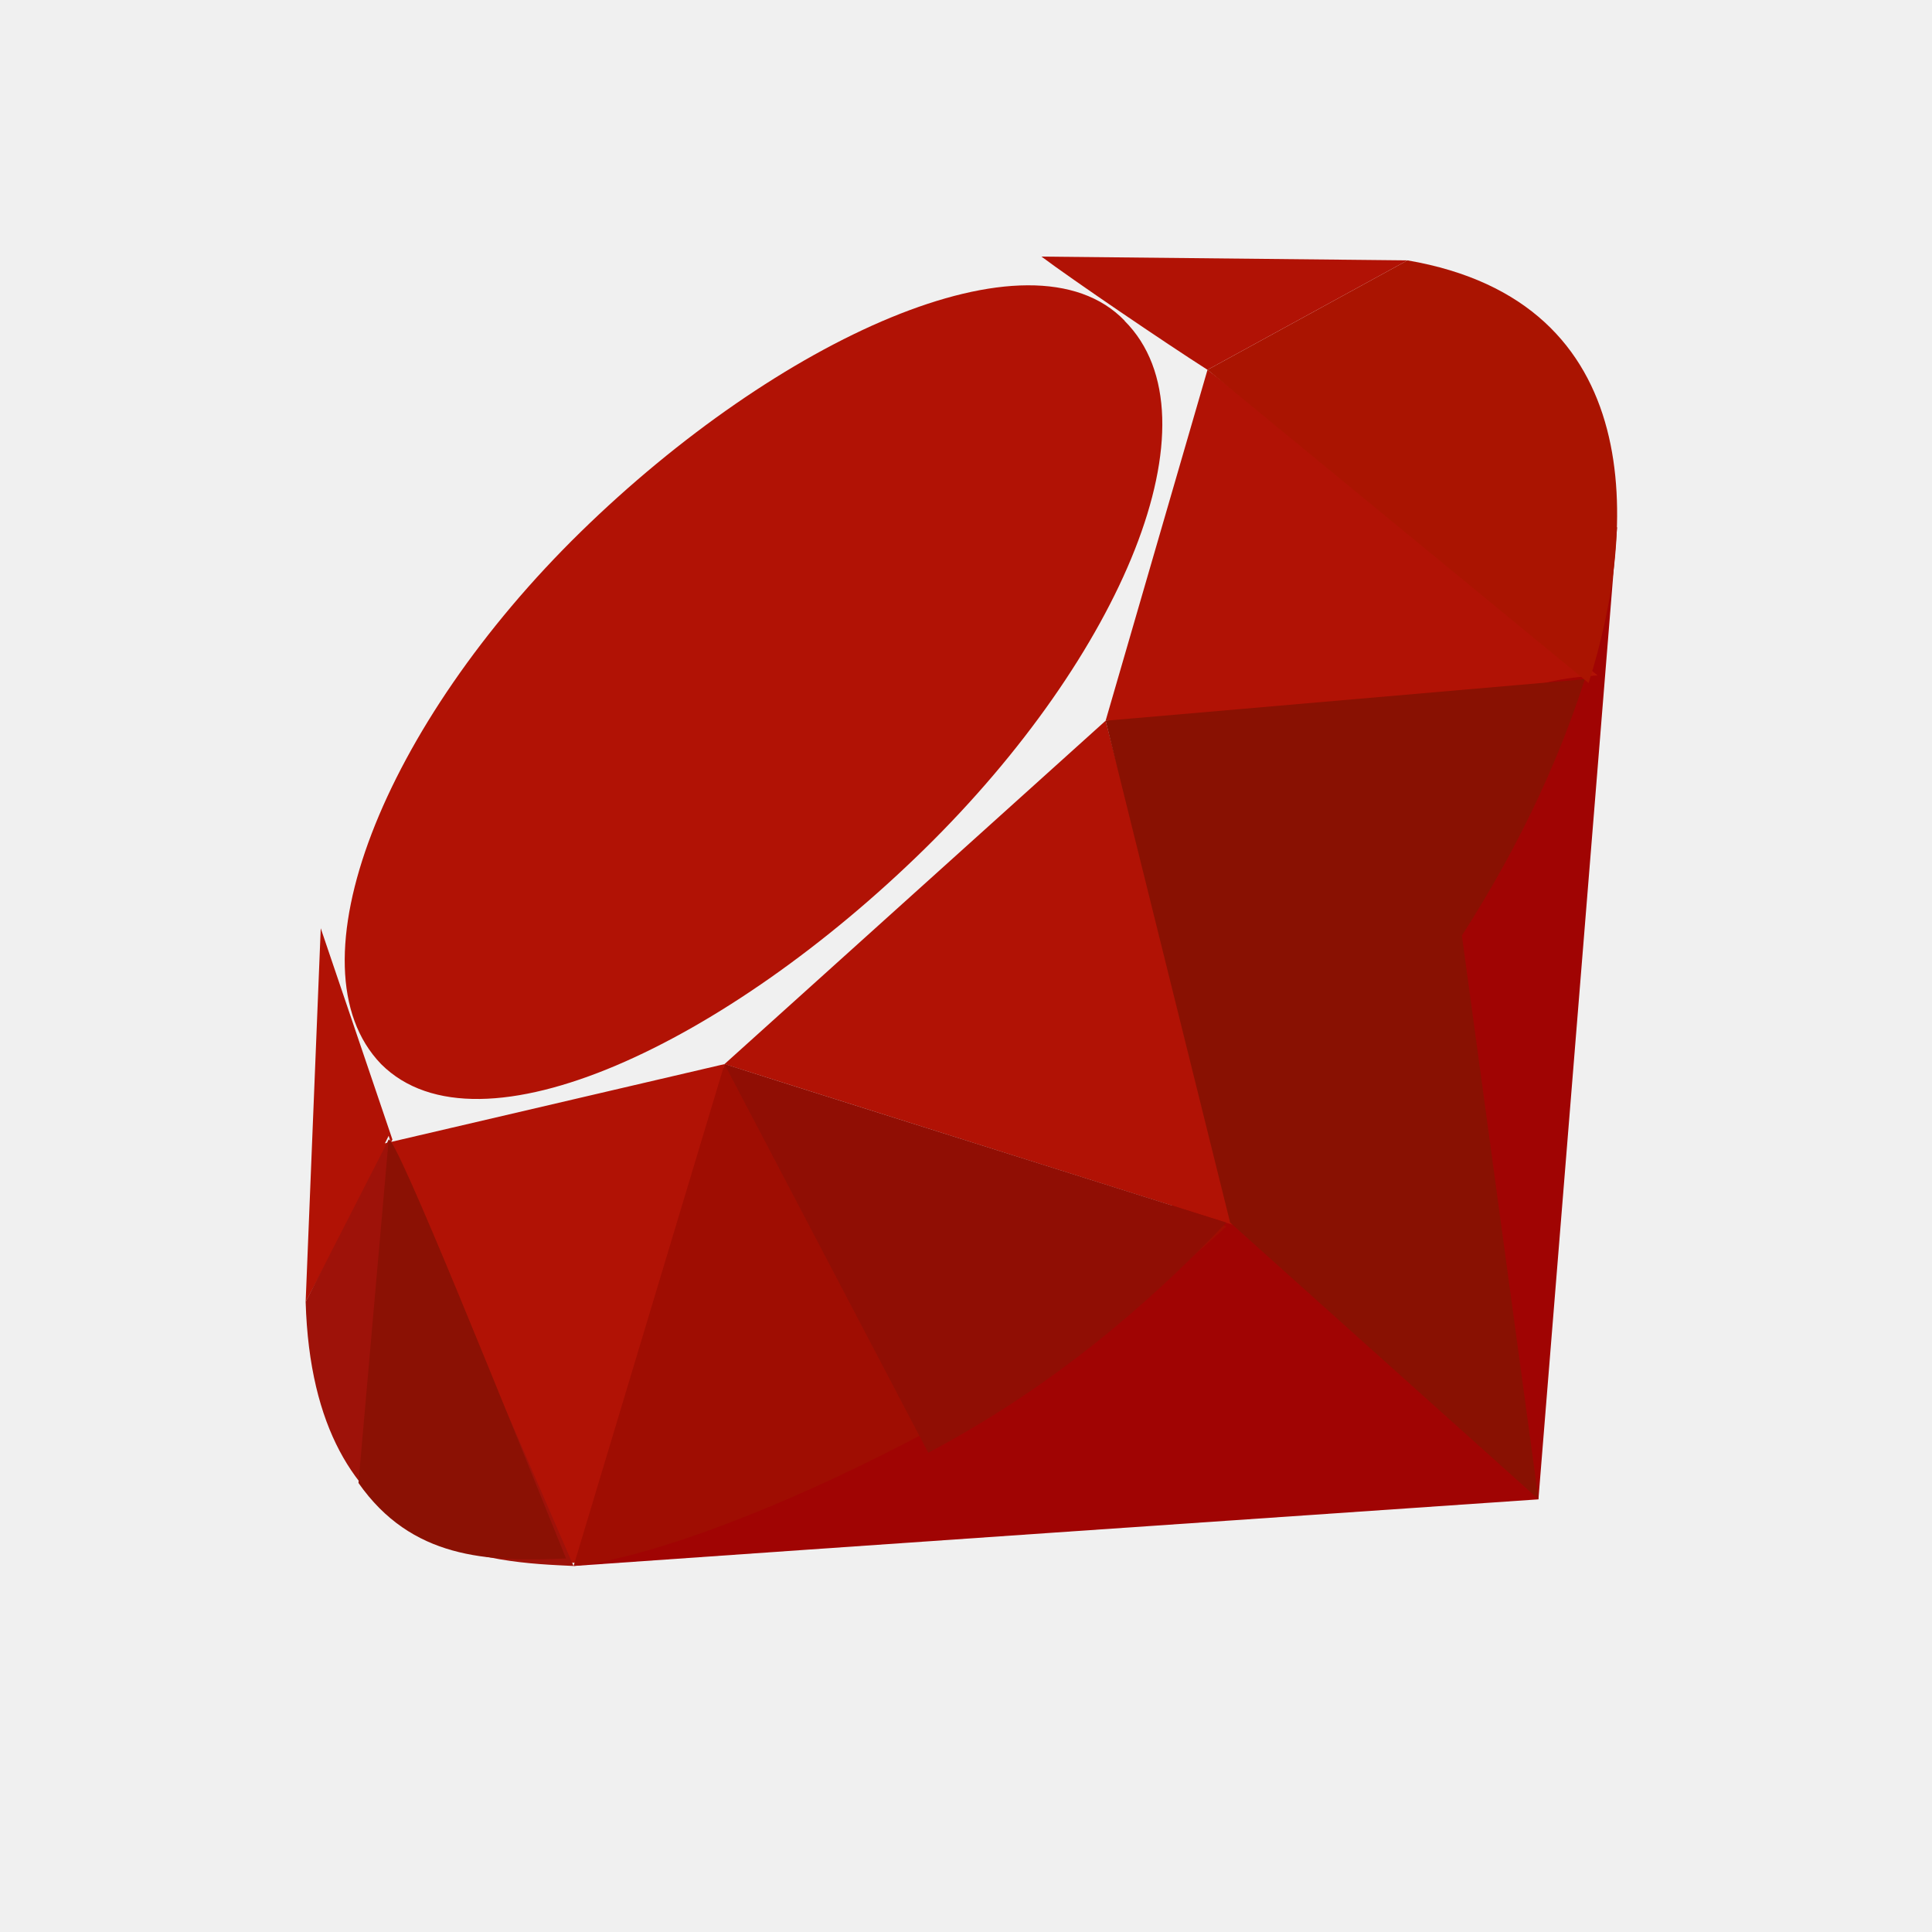
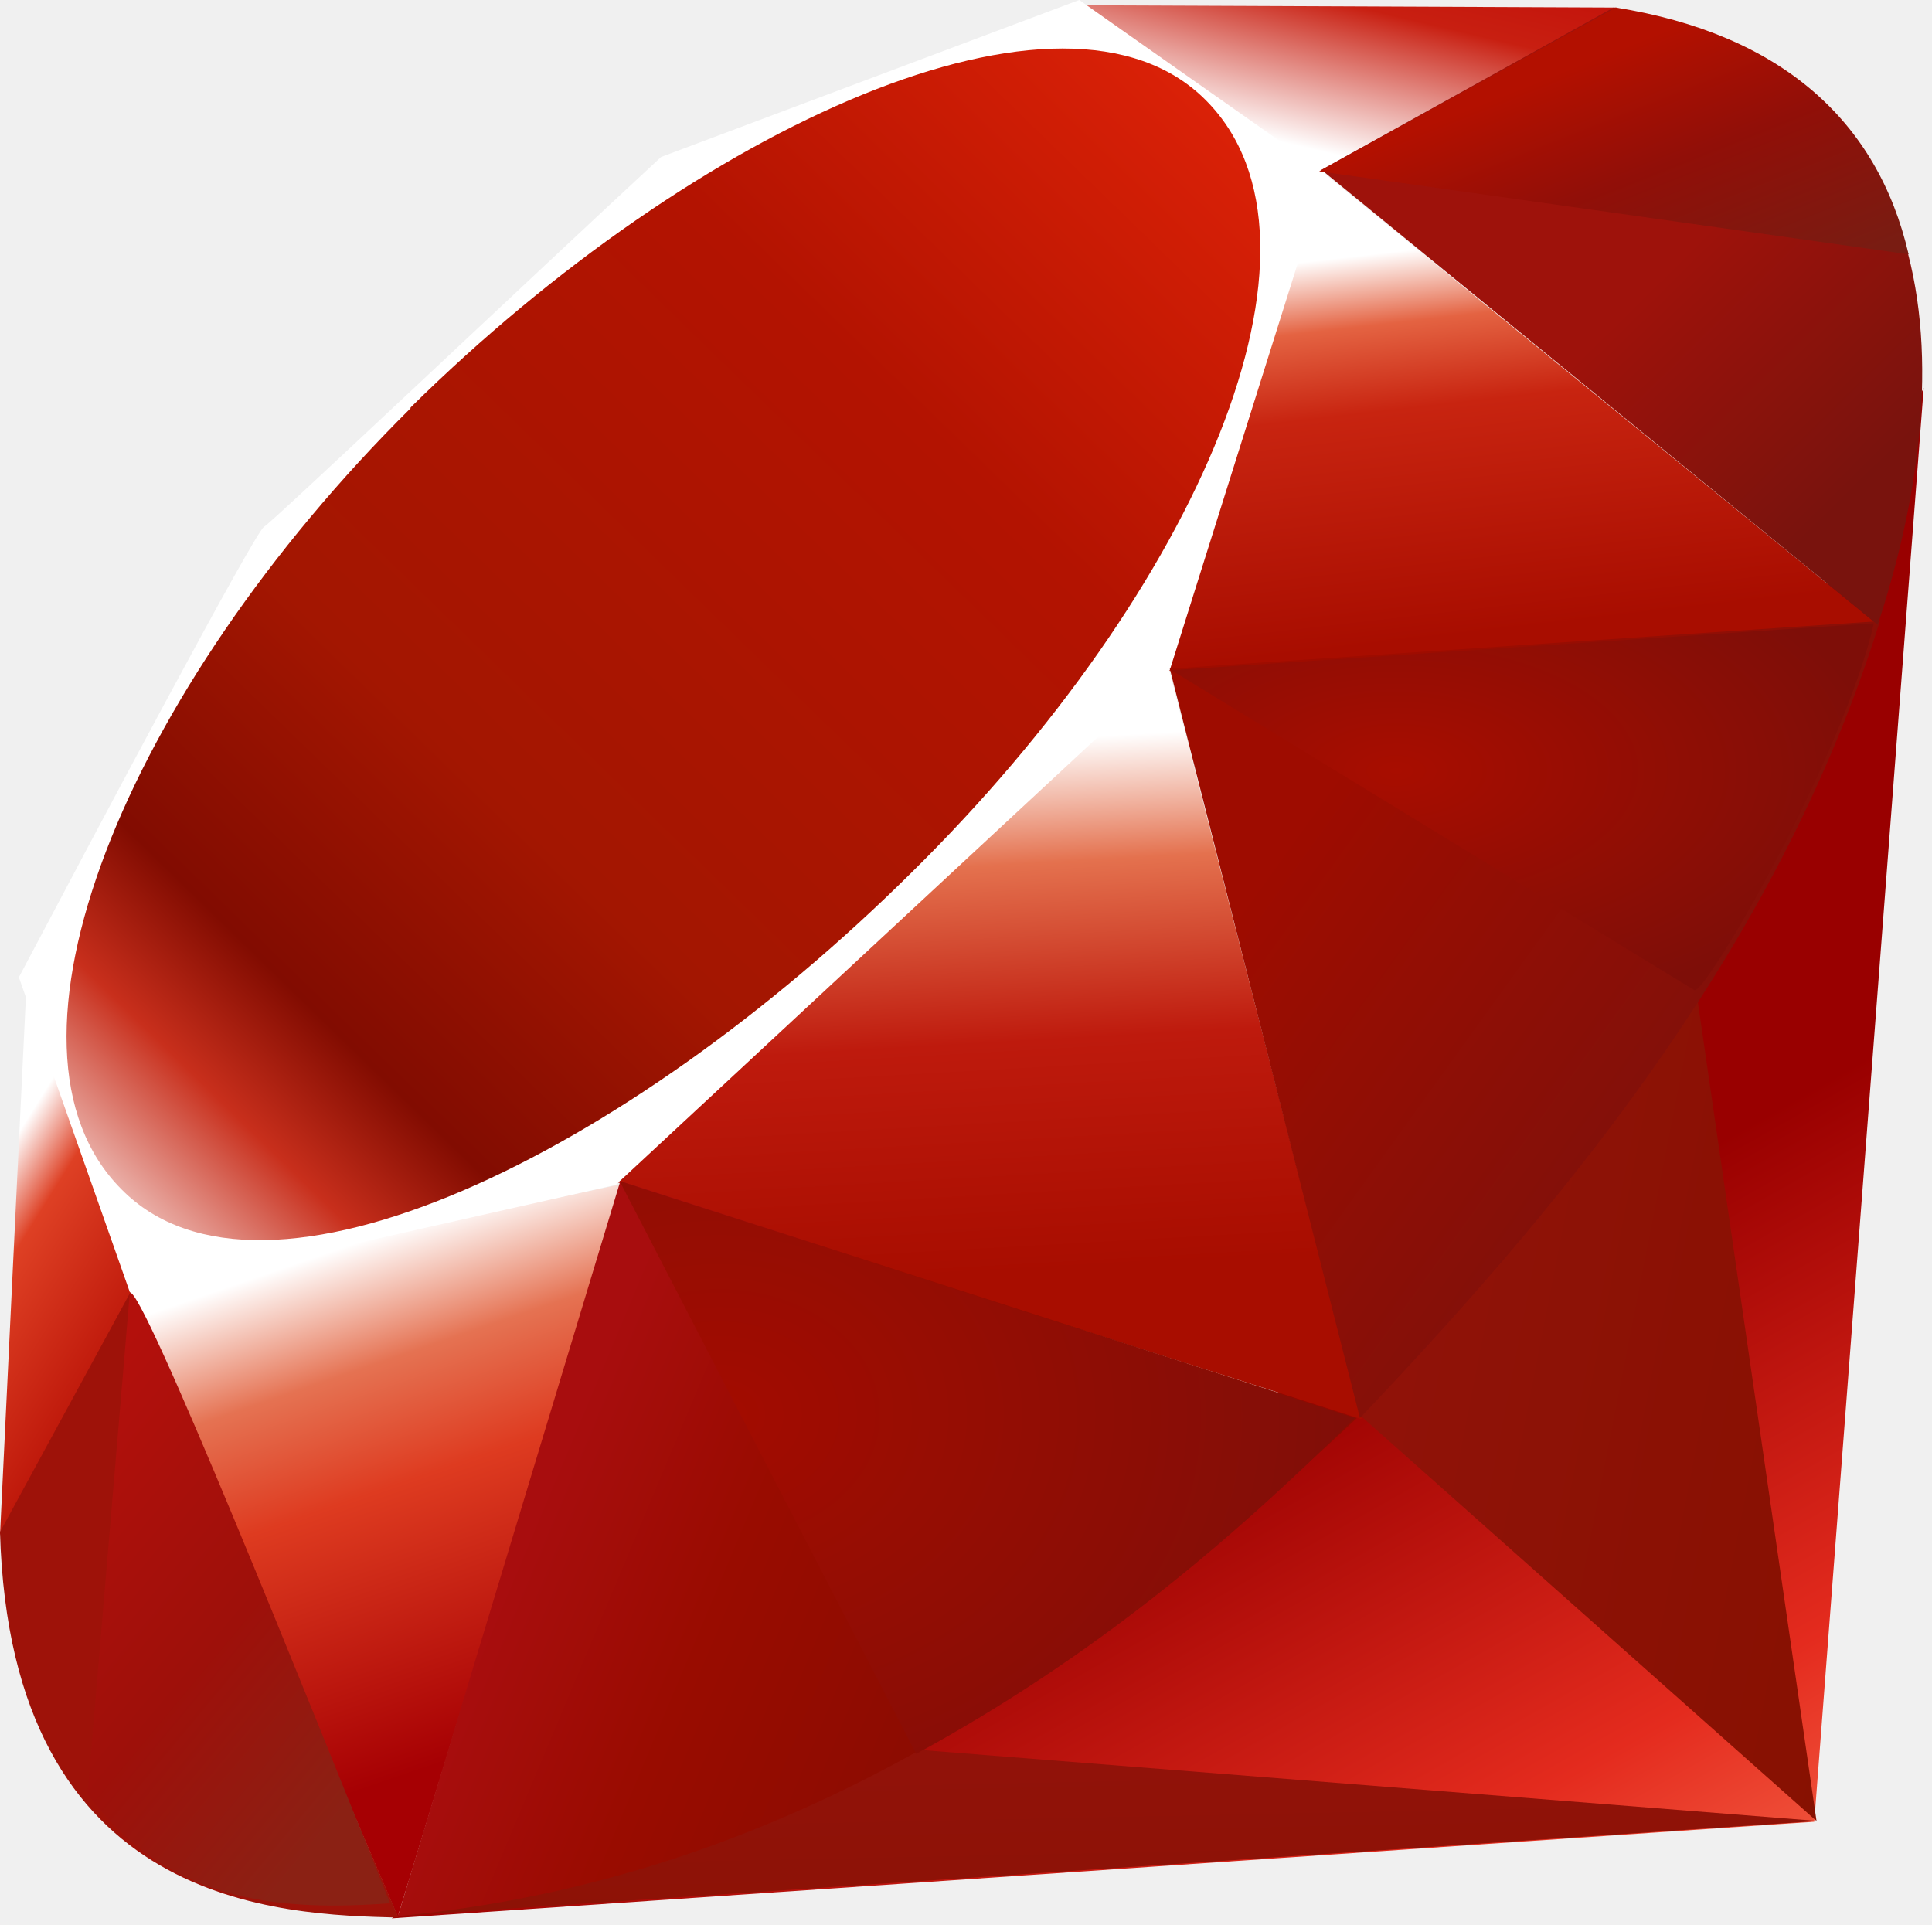
- <svg xmlns="http://www.w3.org/2000/svg" role="img" viewBox="0 0 512 512">
-   <rect rx="15%" fill="transparent" />
-   <path d="M407.7 397.3l20.86-257.7L348.02 297l-196 118c80.86-5.675 171.2-11.87 255.7-17.66z" fill="#a00403" />
-   <path d="M423.39 178.977L320 98l-27 93c109.797 9.317 91.763-9.646 130.39-12.023zM192 282l136 43-35-134zm-89 19c44 139 55 169 89-19l-90 21zM276 68l97 1-53 29c-11-7-36-24-44-30z M85 246l-4 99 23-43z M298 85c26 26-1 89-53 140s-118 83-144 57c-25-25.89.7-90 52.85-141s119.2-82 144.2-56z" fill="#b11205" />
-   <path d="M192 282l133 43c-48 45-137.5 86.5-173 90z" fill="#9f0d02" />
-   <path d="M293 191l33 133c40-42 76-88 94-144zm114.7 206.3L387.02 245 326 324z" fill="#891102" />
-   <path d="M421 181c13-41 16-101-48-112l-53 29z" fill="#aa1401" />
-   <path d="M81 345c2 68 50 69 71 70l-49-113z" fill="#9e1209" />
-   <path d="M192 282l54 103c32-17 57-38 79-61z" fill="#900e04" />
-   <path d="M103 302l-8 91c14 20 34 21 55 20-15-37-45-112-47-111z" fill="#8b1104" />
+ <svg xmlns="http://www.w3.org/2000/svg" preserveAspectRatio="xMidYMid" viewBox="0 0 256 255">
+   <defs>
+     <linearGradient x1="84.8%" y1="111.4%" x2="58.3%" y2="64.6%" id="a">
+       <stop stop-color="#FB7655" offset="0%" />
+       <stop stop-color="#FB7655" offset="0%" />
+       <stop stop-color="#E42B1E" offset="41%" />
+       <stop stop-color="#900" offset="99%" />
+       <stop stop-color="#900" offset="100%" />
+     </linearGradient>
+     <linearGradient x1="116.7%" y1="60.9%" x2="1.7%" y2="19.3%" id="b">
+       <stop stop-color="#871101" offset="0%" />
+       <stop stop-color="#871101" offset="0%" />
+       <stop stop-color="#911209" offset="99%" />
+       <stop stop-color="#911209" offset="100%" />
+     </linearGradient>
+     <linearGradient x1="75.8%" y1="219.3%" x2="39%" y2="7.8%" id="c">
+       <stop stop-color="#871101" offset="0%" />
+       <stop stop-color="#871101" offset="0%" />
+       <stop stop-color="#911209" offset="99%" />
+       <stop stop-color="#911209" offset="100%" />
+     </linearGradient>
+     <linearGradient x1="50%" y1="7.2%" x2="66.5%" y2="79.1%" id="d">
+       <stop stop-color="#FFF" offset="0%" />
+       <stop stop-color="#FFF" offset="0%" />
+       <stop stop-color="#E57252" offset="23%" />
+       <stop stop-color="#DE3B20" offset="46%" />
+       <stop stop-color="#A60003" offset="99%" />
+       <stop stop-color="#A60003" offset="100%" />
+     </linearGradient>
+     <linearGradient x1="46.2%" y1="16.3%" x2="49.9%" y2="83%" id="e">
+       <stop stop-color="#FFF" offset="0%" />
+       <stop stop-color="#FFF" offset="0%" />
+       <stop stop-color="#E4714E" offset="23%" />
+       <stop stop-color="#BE1A0D" offset="56%" />
+       <stop stop-color="#A80D00" offset="99%" />
+       <stop stop-color="#A80D00" offset="100%" />
+     </linearGradient>
+     <linearGradient x1="37%" y1="15.6%" x2="49.5%" y2="92.5%" id="f">
+       <stop stop-color="#FFF" offset="0%" />
+       <stop stop-color="#FFF" offset="0%" />
+       <stop stop-color="#E46342" offset="18%" />
+       <stop stop-color="#C82410" offset="40%" />
+       <stop stop-color="#A80D00" offset="99%" />
+       <stop stop-color="#A80D00" offset="100%" />
+     </linearGradient>
+     <linearGradient x1="13.6%" y1="58.3%" x2="85.8%" y2="-46.7%" id="g">
+       <stop stop-color="#FFF" offset="0%" />
+       <stop stop-color="#FFF" offset="0%" />
+       <stop stop-color="#C81F11" offset="54%" />
+       <stop stop-color="#BF0905" offset="99%" />
+       <stop stop-color="#BF0905" offset="100%" />
+     </linearGradient>
+     <linearGradient x1="27.6%" y1="21.1%" x2="50.7%" y2="79.1%" id="h">
+       <stop stop-color="#FFF" offset="0%" />
+       <stop stop-color="#FFF" offset="0%" />
+       <stop stop-color="#DE4024" offset="31%" />
+       <stop stop-color="#BF190B" offset="99%" />
+       <stop stop-color="#BF190B" offset="100%" />
+     </linearGradient>
+     <linearGradient x1="-20.7%" y1="122.3%" x2="104.2%" y2="-6.3%" id="i">
+       <stop stop-color="#BD0012" offset="0%" />
+       <stop stop-color="#BD0012" offset="0%" />
+       <stop stop-color="#FFF" offset="7%" />
+       <stop stop-color="#FFF" offset="17%" />
+       <stop stop-color="#C82F1C" offset="27%" />
+       <stop stop-color="#820C01" offset="33%" />
+       <stop stop-color="#A31601" offset="46%" />
+       <stop stop-color="#B31301" offset="72%" />
+       <stop stop-color="#E82609" offset="99%" />
+       <stop stop-color="#E82609" offset="100%" />
+     </linearGradient>
+     <linearGradient x1="58.8%" y1="65.2%" x2="12%" y2="50.1%" id="j">
+       <stop stop-color="#8C0C01" offset="0%" />
+       <stop stop-color="#8C0C01" offset="0%" />
+       <stop stop-color="#990C00" offset="54%" />
+       <stop stop-color="#A80D0E" offset="99%" />
+       <stop stop-color="#A80D0E" offset="100%" />
+     </linearGradient>
+     <linearGradient x1="79.3%" y1="62.8%" x2="23.1%" y2="17.9%" id="k">
+       <stop stop-color="#7E110B" offset="0%" />
+       <stop stop-color="#7E110B" offset="0%" />
+       <stop stop-color="#9E0C00" offset="99%" />
+       <stop stop-color="#9E0C00" offset="100%" />
+     </linearGradient>
+     <linearGradient x1="92.9%" y1="74.1%" x2="59.8%" y2="39.7%" id="l">
+       <stop stop-color="#79130D" offset="0%" />
+       <stop stop-color="#79130D" offset="0%" />
+       <stop stop-color="#9E120B" offset="99%" />
+       <stop stop-color="#9E120B" offset="100%" />
+     </linearGradient>
+     <linearGradient x1="56.6%" y1="101.7%" x2="3.1%" y2="12%" id="o">
+       <stop stop-color="#8B2114" offset="0%" />
+       <stop stop-color="#8B2114" offset="0%" />
+       <stop stop-color="#9E100A" offset="43%" />
+       <stop stop-color="#B3100C" offset="99%" />
+       <stop stop-color="#B3100C" offset="100%" />
+     </linearGradient>
+     <linearGradient x1="30.9%" y1="35.6%" x2="92.5%" y2="100.7%" id="p">
+       <stop stop-color="#B31000" offset="0%" />
+       <stop stop-color="#B31000" offset="0%" />
+       <stop stop-color="#910F08" offset="44%" />
+       <stop stop-color="#791C12" offset="99%" />
+       <stop stop-color="#791C12" offset="100%" />
+     </linearGradient>
+     <radialGradient cx="32%" cy="40.2%" fx="32%" fy="40.2%" r="69.6%" id="m">
+       <stop stop-color="#A80D00" offset="0%" />
+       <stop stop-color="#A80D00" offset="0%" />
+       <stop stop-color="#7E0E08" offset="99%" />
+       <stop stop-color="#7E0E08" offset="100%" />
+     </radialGradient>
+     <radialGradient cx="13.5%" cy="40.9%" fx="13.5%" fy="40.9%" r="88.4%" id="n">
+       <stop stop-color="#A30C00" offset="0%" />
+       <stop stop-color="#A30C00" offset="0%" />
+       <stop stop-color="#800E08" offset="99%" />
+       <stop stop-color="#800E08" offset="100%" />
+     </radialGradient>
+   </defs>
+   <path d="M197.5 167.8 51.9 254.2l188.5-12.8 14.5-190-57.4 116.4Z" fill="url(#a)" />
+   <path d="m240.7 241.3-16.2-111.8-44.1 58.2 60.3 53.6Z" fill="url(#b)" />
+   <path d="m240.9 241.3-118.7-9.4-69.6 22 188.3-12.6Z" fill="url(#c)" />
+   <path d="m52.7 254 29.7-97.1-65.2 13.9L52.7 254Z" fill="url(#d)" />
+   <path d="M180.4 188 153 81.3l-78 73.2L180.3 188Z" fill="url(#e)" />
+   <path d="m248.7 82.7-73.8-60.2-20.5 66.4 94.3-6.2Z" fill="url(#f)" />
+   <path d="m214.2 1-43.4 24L143.4.7l70.8.3Z" fill="url(#g)" />
+   <path d="m0 203.4 18.2-33.2-14.7-39.5L0 203.4Z" fill="url(#h)" />
+   <path d="m2.5 129.5 14.8 42L81.6 157 155 88.8 175.7 23 143 0 87.6 20.8C70.1 37 36.3 69 35 69.8c-1.2.6-22.4 40.6-32.5 59.7Z" fill="#FFF" />
+   <path d="M54.4 54c37.9-37.4 86.7-59.6 105.4-40.7 18.8 18.9-1 64.8-39 102.3-37.8 37.5-86 61-104.7 42-18.8-18.8.5-66 38.3-103.5Z" fill="url(#i)" />
+   <path d="m52.7 254 29.5-97.5 97.6 31.4c-35.3 33.1-74.6 61-127 66Z" fill="url(#j)" />
+   <path d="m155 88.6 25.2 99.3c29.5-31 56-64.3 68.9-105.6l-94 6.3Z" fill="url(#k)" />
+   <path d="M248.8 82.8c10-30.2 12.4-73.7-35-81.8l-38.7 21.5 73.7 60.3Z" fill="url(#l)" />
+   <path d="M0 203c1.4 50 37.4 50.7 52.8 51.1l-35.5-82.9L0 203Z" fill="#9E1209" />
+   <path d="m155.2 88.8 69.3 42.4c1.4.8 19.7-30.8 23.8-48.6l-93 6.2Z" fill="url(#m)" />
+   <path d="m82.1 156.5 39.3 75.9c23.3-12.7 41.5-28 58.1-44.5l-97.4-31.4Z" fill="url(#n)" />
+   <path d="m17.2 171.3-5.6 66.4c10.5 14.3 25 15.6 40.1 14.5-11-27.4-32.9-82-34.5-80.9Z" fill="url(#o)" />
+   <path d="m174.8 22.7 78.1 11C248.8 16 236 4.5 214.1 1l-39.3 21.7Z" fill="url(#p)" />
</svg>
